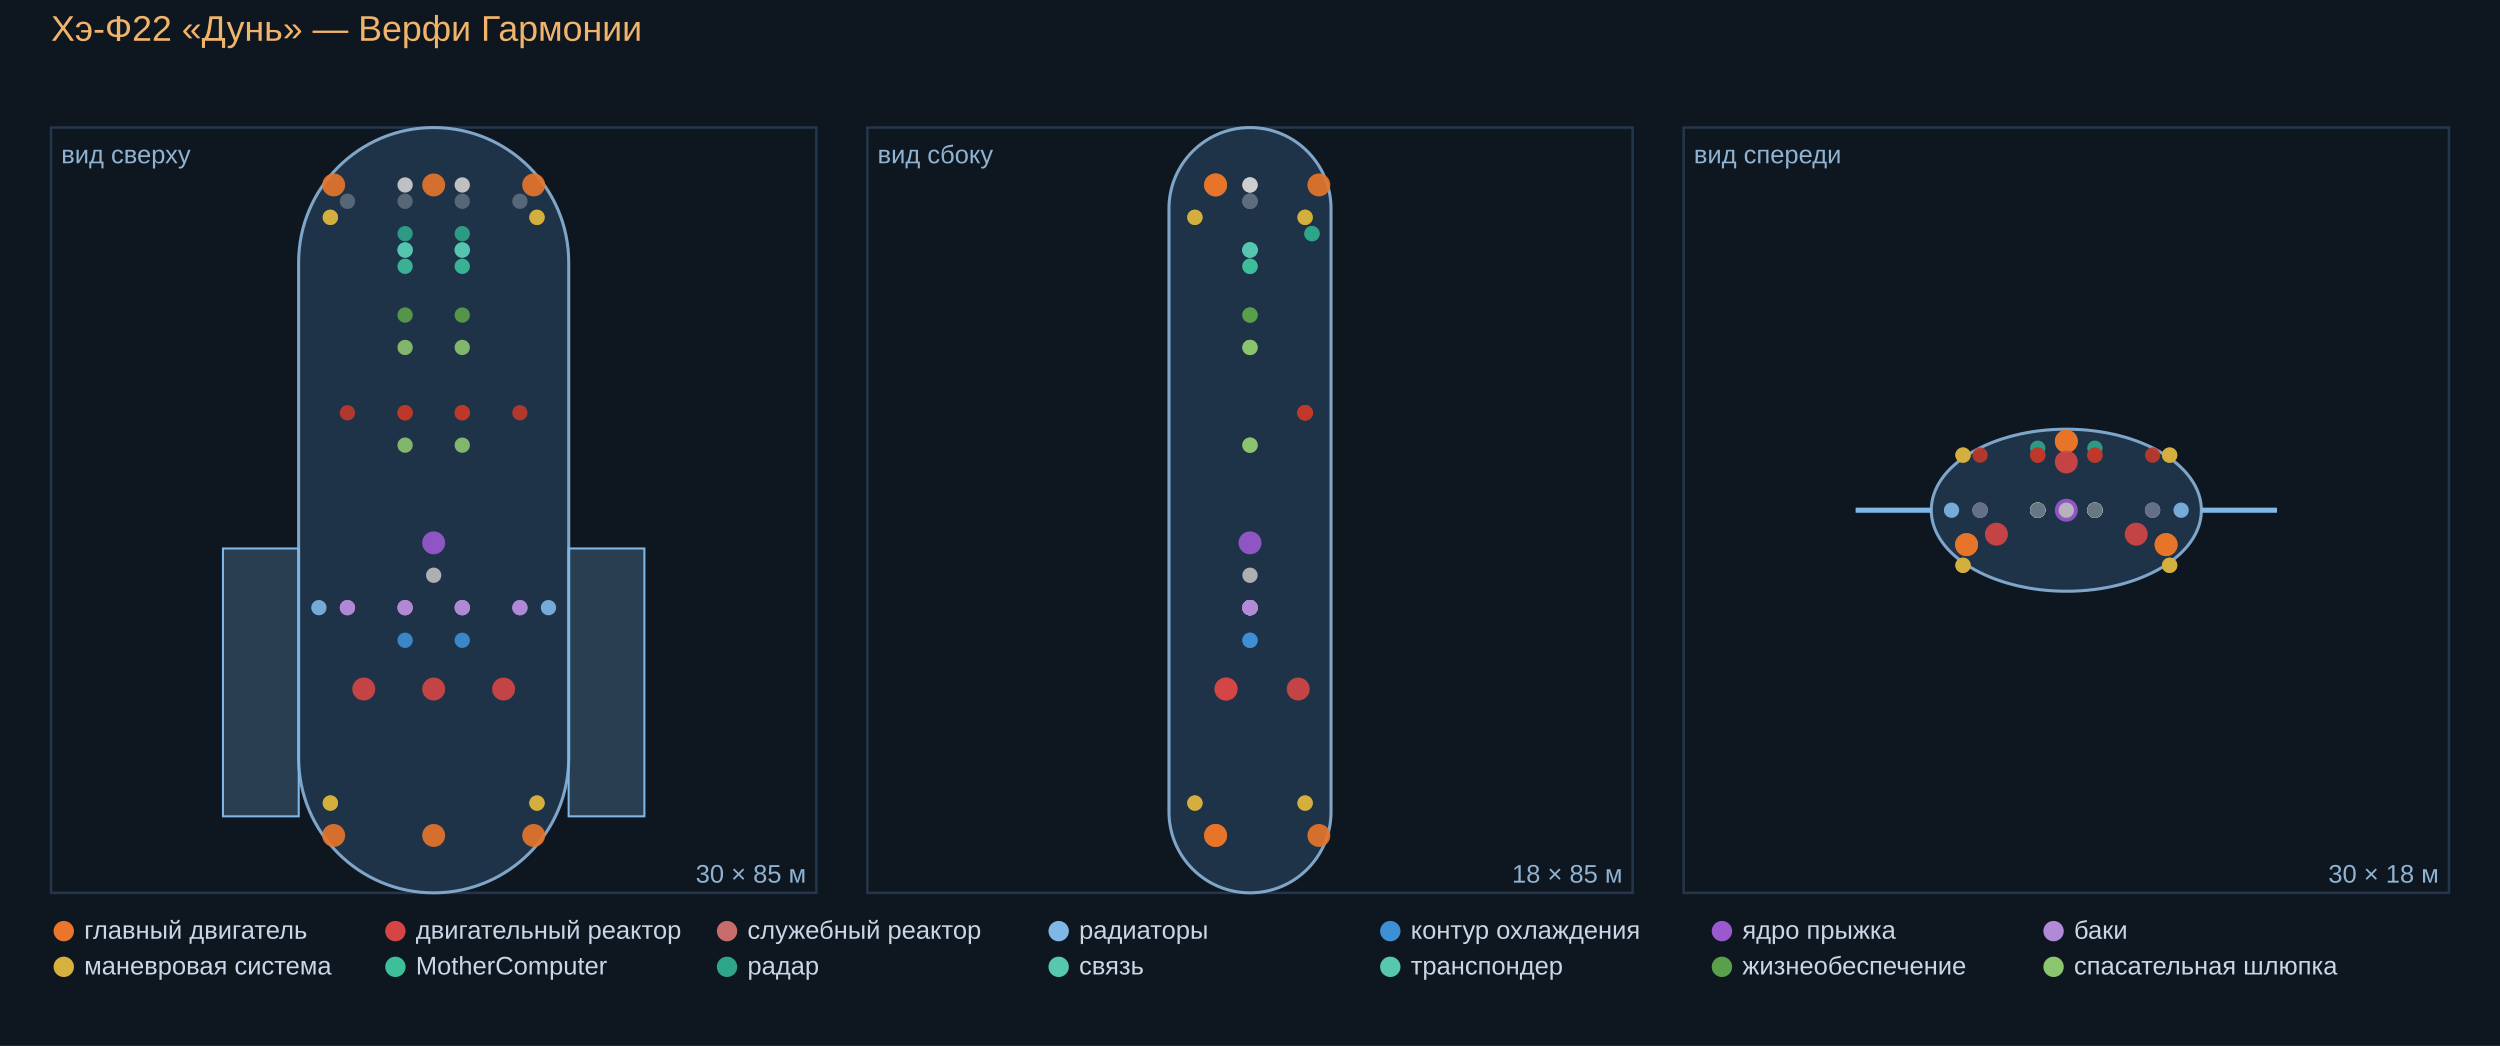
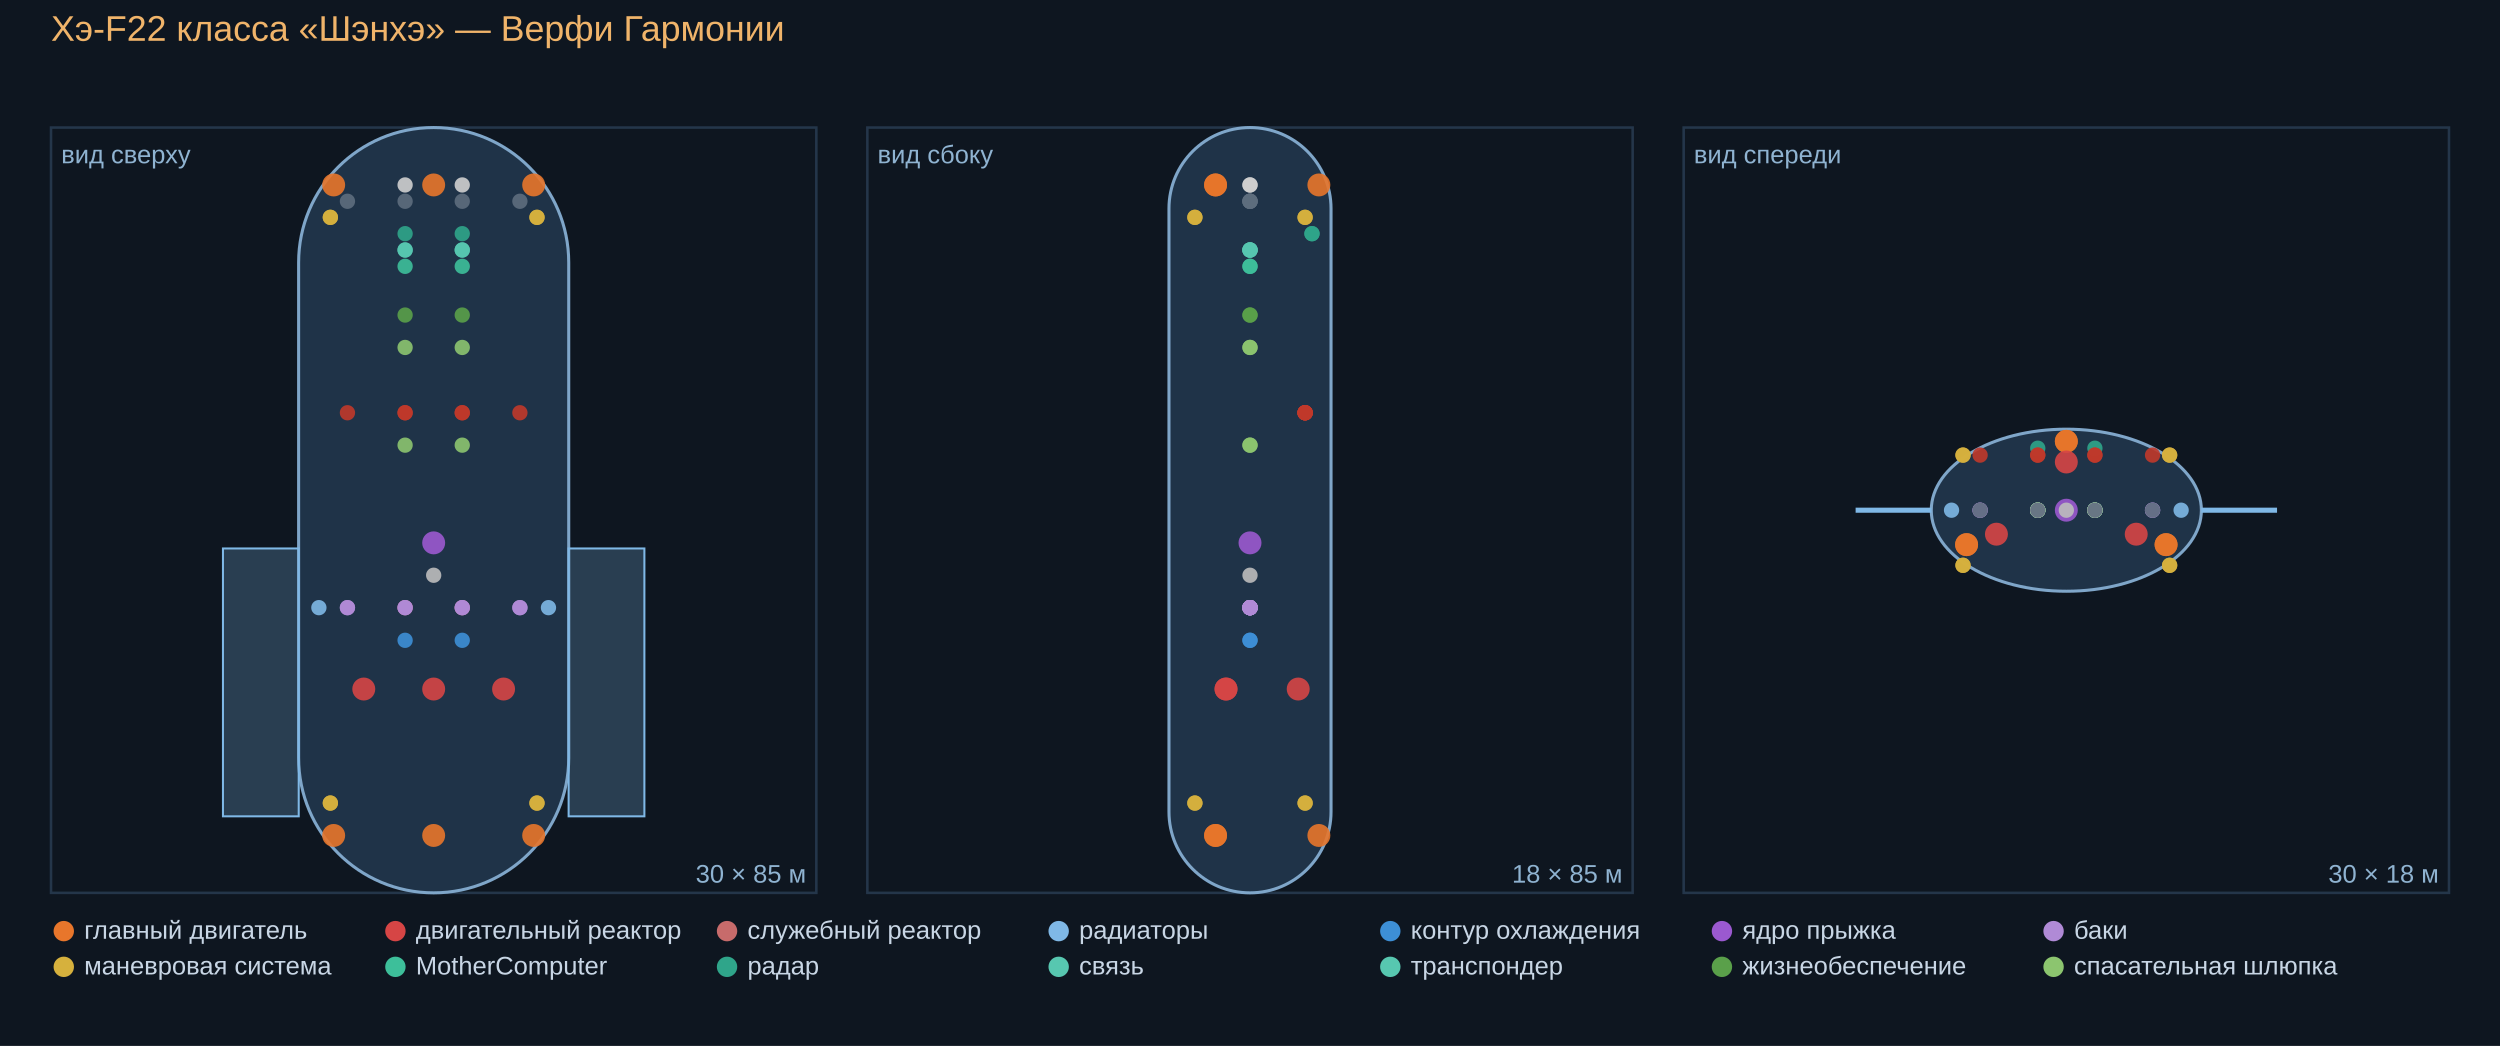
<svg xmlns="http://www.w3.org/2000/svg" viewBox="0 0 980 410" font-family="Segoe UI, Arial, sans-serif" font-size="10">
  <rect width="100%" height="100%" fill="#0e1620" />
-   <text x="20" y="16" fill="#f0b46a" font-size="14">Хэ-Ф22 «Дунь» — Верфи Гармонии</text>
+   <text x="20" y="16" fill="#f0b46a" font-size="14">Хэ-F22 класса «Шэнхэ» — Верфи Гармонии</text>
  <rect x="20.0" y="50" width="300.0" height="300.0" fill="none" stroke="#24364a" />
  <text x="24.0" y="64" fill="#8fb3d1">вид сверху</text>
  <g fill="#1f3348" stroke="#7fa6c9" stroke-width="1.2">
    <rect x="117.059" y="50.0" width="105.882" height="300.0" rx="52.941" />
  </g>
  <rect x="87.4" y="215.0" width="29.7" height="105.0" fill="#7fb8e6" fill-opacity="0.25" stroke="#7fb8e6" stroke-width="0.8" />
  <rect x="222.9" y="215.0" width="29.7" height="105.0" fill="#7fb8e6" fill-opacity="0.25" stroke="#7fb8e6" stroke-width="0.8" />
  <text x="316.0" y="346.0" fill="#8fb3d1" text-anchor="end">30 × 85 м</text>
  <circle cx="170.0" cy="327.5" r="4.5" fill="#e8762b" fill-opacity="0.9" />
  <circle cx="130.8" cy="327.5" r="4.5" fill="#e8762b" fill-opacity="0.9" />
  <circle cx="209.2" cy="327.5" r="4.5" fill="#e8762b" fill-opacity="0.9" />
  <circle cx="170.0" cy="72.5" r="4.5" fill="#e8762b" fill-opacity="0.9" />
  <circle cx="130.8" cy="72.5" r="4.5" fill="#e8762b" fill-opacity="0.9" />
  <circle cx="209.2" cy="72.5" r="4.5" fill="#e8762b" fill-opacity="0.9" />
  <circle cx="170.0" cy="270.1" r="4.5" fill="#d64545" fill-opacity="0.9" />
  <circle cx="142.6" cy="270.1" r="4.5" fill="#d64545" fill-opacity="0.9" />
  <circle cx="197.4" cy="270.1" r="4.5" fill="#d64545" fill-opacity="0.9" />
  <circle cx="158.8" cy="238.2" r="3" fill="#c76b6b" fill-opacity="0.9" />
  <circle cx="181.2" cy="238.2" r="3" fill="#c76b6b" fill-opacity="0.9" />
  <circle cx="125.0" cy="238.2" r="3" fill="#7fb8e6" fill-opacity="0.9" />
  <circle cx="215.0" cy="238.2" r="3" fill="#7fb8e6" fill-opacity="0.9" />
  <circle cx="158.8" cy="251.0" r="3" fill="#3d8fd6" fill-opacity="0.9" />
  <circle cx="181.2" cy="251.0" r="3" fill="#3d8fd6" fill-opacity="0.9" />
  <circle cx="170.0" cy="212.8" r="4.5" fill="#9b59d0" fill-opacity="0.9" />
  <circle cx="136.2" cy="238.2" r="3" fill="#b08ad6" fill-opacity="0.9" />
  <circle cx="158.8" cy="238.2" r="3" fill="#b08ad6" fill-opacity="0.9" />
  <circle cx="181.2" cy="238.2" r="3" fill="#b08ad6" fill-opacity="0.9" />
  <circle cx="203.8" cy="238.2" r="3" fill="#b08ad6" fill-opacity="0.9" />
  <circle cx="136.2" cy="238.2" r="3" fill="#b08ad6" fill-opacity="0.9" />
  <circle cx="158.8" cy="238.2" r="3" fill="#b08ad6" fill-opacity="0.9" />
  <circle cx="181.2" cy="238.2" r="3" fill="#b08ad6" fill-opacity="0.9" />
  <circle cx="203.8" cy="238.2" r="3" fill="#b08ad6" fill-opacity="0.9" />
  <circle cx="129.5" cy="85.2" r="3" fill="#d6b13d" fill-opacity="0.9" />
  <circle cx="210.5" cy="85.2" r="3" fill="#d6b13d" fill-opacity="0.9" />
  <circle cx="129.5" cy="85.2" r="3" fill="#d6b13d" fill-opacity="0.9" />
  <circle cx="210.5" cy="85.2" r="3" fill="#d6b13d" fill-opacity="0.9" />
  <circle cx="129.5" cy="314.8" r="3" fill="#d6b13d" fill-opacity="0.9" />
  <circle cx="210.5" cy="314.8" r="3" fill="#d6b13d" fill-opacity="0.9" />
  <circle cx="129.5" cy="314.8" r="3" fill="#d6b13d" fill-opacity="0.9" />
  <circle cx="210.5" cy="314.8" r="3" fill="#d6b13d" fill-opacity="0.9" />
  <circle cx="158.8" cy="104.4" r="3" fill="#3dbf9a" fill-opacity="0.9" />
  <circle cx="181.2" cy="104.4" r="3" fill="#3dbf9a" fill-opacity="0.9" />
  <circle cx="158.8" cy="91.6" r="3" fill="#2fa58a" fill-opacity="0.9" />
  <circle cx="181.2" cy="91.6" r="3" fill="#2fa58a" fill-opacity="0.9" />
  <circle cx="158.8" cy="98.0" r="3" fill="#57c7b0" fill-opacity="0.9" />
  <circle cx="181.2" cy="98.0" r="3" fill="#57c7b0" fill-opacity="0.9" />
  <circle cx="158.8" cy="98.0" r="3" fill="#57c7b0" fill-opacity="0.9" />
  <circle cx="181.2" cy="98.0" r="3" fill="#57c7b0" fill-opacity="0.9" />
  <circle cx="158.8" cy="123.5" r="3" fill="#5aa04a" fill-opacity="0.9" />
  <circle cx="181.2" cy="123.5" r="3" fill="#5aa04a" fill-opacity="0.9" />
  <circle cx="158.8" cy="174.5" r="3" fill="#8cc56f" fill-opacity="0.9" />
  <circle cx="181.2" cy="174.5" r="3" fill="#8cc56f" fill-opacity="0.9" />
  <circle cx="158.8" cy="136.2" r="3" fill="#8cc56f" fill-opacity="0.9" />
  <circle cx="181.2" cy="136.2" r="3" fill="#8cc56f" fill-opacity="0.9" />
  <circle cx="170.0" cy="225.5" r="3" fill="#bdbdbd" fill-opacity="0.9" />
  <circle cx="158.8" cy="72.5" r="3" fill="#d0d0d0" fill-opacity="0.9" />
  <circle cx="181.2" cy="72.5" r="3" fill="#d0d0d0" fill-opacity="0.9" />
  <circle cx="158.8" cy="161.8" r="3" fill="#c0392b" fill-opacity="0.9" />
  <circle cx="181.2" cy="161.8" r="3" fill="#c0392b" fill-opacity="0.9" />
  <circle cx="136.2" cy="161.8" r="3" fill="#c0392b" fill-opacity="0.9" />
  <circle cx="158.8" cy="161.8" r="3" fill="#c0392b" fill-opacity="0.9" />
  <circle cx="181.2" cy="161.8" r="3" fill="#c0392b" fill-opacity="0.9" />
  <circle cx="203.8" cy="161.8" r="3" fill="#c0392b" fill-opacity="0.9" />
  <circle cx="136.2" cy="78.9" r="3" fill="#5d6d7e" fill-opacity="0.9" />
  <circle cx="158.8" cy="78.9" r="3" fill="#5d6d7e" fill-opacity="0.9" />
  <circle cx="181.2" cy="78.9" r="3" fill="#5d6d7e" fill-opacity="0.9" />
  <circle cx="203.8" cy="78.9" r="3" fill="#5d6d7e" fill-opacity="0.9" />
  <rect x="340.0" y="50" width="300.0" height="300.0" fill="none" stroke="#24364a" />
  <text x="344.0" y="64" fill="#8fb3d1">вид сбоку</text>
  <g fill="#1f3348" stroke="#7fa6c9" stroke-width="1.2">
    <rect x="458.235" y="50.0" width="63.529" height="300.0" rx="31.765" />
  </g>
  <text x="636.0" y="346.0" fill="#8fb3d1" text-anchor="end">18 × 85 м</text>
  <circle cx="517.0" cy="327.5" r="4.5" fill="#e8762b" fill-opacity="0.9" />
  <circle cx="476.5" cy="327.5" r="4.5" fill="#e8762b" fill-opacity="0.9" />
  <circle cx="476.5" cy="327.5" r="4.5" fill="#e8762b" fill-opacity="0.9" />
  <circle cx="517.0" cy="72.5" r="4.5" fill="#e8762b" fill-opacity="0.9" />
  <circle cx="476.5" cy="72.5" r="4.5" fill="#e8762b" fill-opacity="0.9" />
  <circle cx="476.5" cy="72.5" r="4.5" fill="#e8762b" fill-opacity="0.9" />
  <circle cx="508.9" cy="270.1" r="4.5" fill="#d64545" fill-opacity="0.9" />
  <circle cx="480.6" cy="270.1" r="4.5" fill="#d64545" fill-opacity="0.9" />
  <circle cx="480.6" cy="270.1" r="4.5" fill="#d64545" fill-opacity="0.9" />
  <circle cx="490.0" cy="238.2" r="3" fill="#c76b6b" fill-opacity="0.9" />
  <circle cx="490.0" cy="238.2" r="3" fill="#c76b6b" fill-opacity="0.9" />
  <circle cx="490.0" cy="238.2" r="3" fill="#7fb8e6" fill-opacity="0.9" />
  <circle cx="490.0" cy="238.2" r="3" fill="#7fb8e6" fill-opacity="0.9" />
  <circle cx="490.0" cy="251.0" r="3" fill="#3d8fd6" fill-opacity="0.9" />
  <circle cx="490.0" cy="251.0" r="3" fill="#3d8fd6" fill-opacity="0.9" />
  <circle cx="490.0" cy="212.8" r="4.5" fill="#9b59d0" fill-opacity="0.9" />
  <circle cx="490.0" cy="238.2" r="3" fill="#b08ad6" fill-opacity="0.9" />
  <circle cx="490.0" cy="238.2" r="3" fill="#b08ad6" fill-opacity="0.9" />
  <circle cx="490.0" cy="238.2" r="3" fill="#b08ad6" fill-opacity="0.9" />
  <circle cx="490.0" cy="238.2" r="3" fill="#b08ad6" fill-opacity="0.9" />
  <circle cx="490.0" cy="238.2" r="3" fill="#b08ad6" fill-opacity="0.9" />
  <circle cx="490.0" cy="238.2" r="3" fill="#b08ad6" fill-opacity="0.9" />
  <circle cx="490.0" cy="238.2" r="3" fill="#b08ad6" fill-opacity="0.9" />
  <circle cx="490.0" cy="238.2" r="3" fill="#b08ad6" fill-opacity="0.9" />
  <circle cx="511.6" cy="85.2" r="3" fill="#d6b13d" fill-opacity="0.9" />
  <circle cx="511.6" cy="85.2" r="3" fill="#d6b13d" fill-opacity="0.9" />
  <circle cx="468.4" cy="85.2" r="3" fill="#d6b13d" fill-opacity="0.9" />
  <circle cx="468.4" cy="85.2" r="3" fill="#d6b13d" fill-opacity="0.9" />
  <circle cx="511.6" cy="314.8" r="3" fill="#d6b13d" fill-opacity="0.9" />
  <circle cx="511.6" cy="314.8" r="3" fill="#d6b13d" fill-opacity="0.9" />
  <circle cx="468.4" cy="314.8" r="3" fill="#d6b13d" fill-opacity="0.9" />
  <circle cx="468.4" cy="314.8" r="3" fill="#d6b13d" fill-opacity="0.9" />
  <circle cx="490.0" cy="104.4" r="3" fill="#3dbf9a" fill-opacity="0.9" />
  <circle cx="490.0" cy="104.4" r="3" fill="#3dbf9a" fill-opacity="0.9" />
  <circle cx="514.3" cy="91.6" r="3" fill="#2fa58a" fill-opacity="0.9" />
  <circle cx="514.3" cy="91.6" r="3" fill="#2fa58a" fill-opacity="0.9" />
  <circle cx="490.0" cy="98.0" r="3" fill="#57c7b0" fill-opacity="0.9" />
  <circle cx="490.0" cy="98.0" r="3" fill="#57c7b0" fill-opacity="0.9" />
  <circle cx="490.0" cy="98.0" r="3" fill="#57c7b0" fill-opacity="0.9" />
  <circle cx="490.0" cy="98.0" r="3" fill="#57c7b0" fill-opacity="0.9" />
  <circle cx="490.0" cy="123.5" r="3" fill="#5aa04a" fill-opacity="0.9" />
  <circle cx="490.0" cy="123.5" r="3" fill="#5aa04a" fill-opacity="0.9" />
  <circle cx="490.0" cy="174.5" r="3" fill="#8cc56f" fill-opacity="0.9" />
  <circle cx="490.0" cy="174.5" r="3" fill="#8cc56f" fill-opacity="0.9" />
  <circle cx="490.0" cy="136.2" r="3" fill="#8cc56f" fill-opacity="0.9" />
  <circle cx="490.0" cy="136.2" r="3" fill="#8cc56f" fill-opacity="0.9" />
  <circle cx="490.0" cy="225.5" r="3" fill="#bdbdbd" fill-opacity="0.9" />
  <circle cx="490.0" cy="72.5" r="3" fill="#d0d0d0" fill-opacity="0.9" />
  <circle cx="490.0" cy="72.5" r="3" fill="#d0d0d0" fill-opacity="0.9" />
  <circle cx="511.6" cy="161.8" r="3" fill="#c0392b" fill-opacity="0.9" />
  <circle cx="511.6" cy="161.8" r="3" fill="#c0392b" fill-opacity="0.9" />
  <circle cx="511.6" cy="161.8" r="3" fill="#c0392b" fill-opacity="0.9" />
  <circle cx="511.6" cy="161.8" r="3" fill="#c0392b" fill-opacity="0.9" />
  <circle cx="511.6" cy="161.8" r="3" fill="#c0392b" fill-opacity="0.9" />
  <circle cx="511.6" cy="161.8" r="3" fill="#c0392b" fill-opacity="0.9" />
  <circle cx="490.0" cy="78.9" r="3" fill="#5d6d7e" fill-opacity="0.9" />
  <circle cx="490.0" cy="78.9" r="3" fill="#5d6d7e" fill-opacity="0.9" />
  <circle cx="490.0" cy="78.9" r="3" fill="#5d6d7e" fill-opacity="0.9" />
  <circle cx="490.0" cy="78.9" r="3" fill="#5d6d7e" fill-opacity="0.9" />
  <rect x="660.0" y="50" width="300.0" height="300.0" fill="none" stroke="#24364a" />
  <text x="664.0" y="64" fill="#8fb3d1">вид спереди</text>
  <g fill="#1f3348" stroke="#7fa6c9" stroke-width="1.2">
    <ellipse cx="810.0" cy="200.0" rx="52.941" ry="31.765" />
  </g>
  <line x1="727.4" y1="200.0" x2="757.1" y2="200.0" stroke="#7fb8e6" stroke-width="2" />
  <line x1="862.9" y1="200.0" x2="892.6" y2="200.0" stroke="#7fb8e6" stroke-width="2" />
  <text x="956.0" y="346.0" fill="#8fb3d1" text-anchor="end">30 × 18 м</text>
  <circle cx="810.0" cy="173.0" r="4.5" fill="#e8762b" fill-opacity="0.9" />
  <circle cx="770.9" cy="213.5" r="4.5" fill="#e8762b" fill-opacity="0.9" />
  <circle cx="849.1" cy="213.5" r="4.5" fill="#e8762b" fill-opacity="0.9" />
  <circle cx="810.0" cy="173.0" r="4.5" fill="#e8762b" fill-opacity="0.9" />
  <circle cx="770.9" cy="213.5" r="4.5" fill="#e8762b" fill-opacity="0.9" />
  <circle cx="849.1" cy="213.5" r="4.5" fill="#e8762b" fill-opacity="0.9" />
  <circle cx="810.0" cy="181.1" r="4.5" fill="#d64545" fill-opacity="0.9" />
  <circle cx="782.6" cy="209.4" r="4.5" fill="#d64545" fill-opacity="0.9" />
  <circle cx="837.4" cy="209.4" r="4.5" fill="#d64545" fill-opacity="0.9" />
  <circle cx="798.8" cy="200.0" r="3" fill="#c76b6b" fill-opacity="0.9" />
  <circle cx="821.2" cy="200.0" r="3" fill="#c76b6b" fill-opacity="0.9" />
  <circle cx="765.0" cy="200.0" r="3" fill="#7fb8e6" fill-opacity="0.9" />
  <circle cx="855.0" cy="200.0" r="3" fill="#7fb8e6" fill-opacity="0.9" />
  <circle cx="798.8" cy="200.0" r="3" fill="#3d8fd6" fill-opacity="0.9" />
  <circle cx="821.2" cy="200.0" r="3" fill="#3d8fd6" fill-opacity="0.9" />
  <circle cx="810.0" cy="200.0" r="4.5" fill="#9b59d0" fill-opacity="0.9" />
  <circle cx="776.2" cy="200.0" r="3" fill="#b08ad6" fill-opacity="0.9" />
  <circle cx="798.8" cy="200.0" r="3" fill="#b08ad6" fill-opacity="0.9" />
  <circle cx="821.2" cy="200.0" r="3" fill="#b08ad6" fill-opacity="0.9" />
  <circle cx="843.8" cy="200.0" r="3" fill="#b08ad6" fill-opacity="0.9" />
  <circle cx="776.2" cy="200.0" r="3" fill="#b08ad6" fill-opacity="0.9" />
  <circle cx="798.8" cy="200.0" r="3" fill="#b08ad6" fill-opacity="0.9" />
  <circle cx="821.2" cy="200.0" r="3" fill="#b08ad6" fill-opacity="0.9" />
  <circle cx="843.8" cy="200.0" r="3" fill="#b08ad6" fill-opacity="0.9" />
  <circle cx="769.5" cy="178.4" r="3" fill="#d6b13d" fill-opacity="0.9" />
  <circle cx="850.5" cy="178.4" r="3" fill="#d6b13d" fill-opacity="0.9" />
  <circle cx="769.5" cy="221.6" r="3" fill="#d6b13d" fill-opacity="0.9" />
  <circle cx="850.5" cy="221.6" r="3" fill="#d6b13d" fill-opacity="0.9" />
  <circle cx="769.5" cy="178.4" r="3" fill="#d6b13d" fill-opacity="0.9" />
  <circle cx="850.5" cy="178.4" r="3" fill="#d6b13d" fill-opacity="0.9" />
  <circle cx="769.5" cy="221.6" r="3" fill="#d6b13d" fill-opacity="0.9" />
  <circle cx="850.5" cy="221.6" r="3" fill="#d6b13d" fill-opacity="0.9" />
  <circle cx="798.8" cy="200.0" r="3" fill="#3dbf9a" fill-opacity="0.9" />
  <circle cx="821.2" cy="200.0" r="3" fill="#3dbf9a" fill-opacity="0.9" />
  <circle cx="798.8" cy="175.7" r="3" fill="#2fa58a" fill-opacity="0.9" />
  <circle cx="821.2" cy="175.7" r="3" fill="#2fa58a" fill-opacity="0.9" />
  <circle cx="798.8" cy="200.0" r="3" fill="#57c7b0" fill-opacity="0.9" />
  <circle cx="821.2" cy="200.0" r="3" fill="#57c7b0" fill-opacity="0.9" />
  <circle cx="798.8" cy="200.0" r="3" fill="#57c7b0" fill-opacity="0.9" />
  <circle cx="821.2" cy="200.0" r="3" fill="#57c7b0" fill-opacity="0.9" />
  <circle cx="798.8" cy="200.0" r="3" fill="#5aa04a" fill-opacity="0.9" />
  <circle cx="821.2" cy="200.0" r="3" fill="#5aa04a" fill-opacity="0.9" />
  <circle cx="798.8" cy="200.0" r="3" fill="#8cc56f" fill-opacity="0.9" />
  <circle cx="821.2" cy="200.0" r="3" fill="#8cc56f" fill-opacity="0.9" />
  <circle cx="798.8" cy="200.0" r="3" fill="#8cc56f" fill-opacity="0.9" />
  <circle cx="821.2" cy="200.0" r="3" fill="#8cc56f" fill-opacity="0.9" />
  <circle cx="810.0" cy="200.0" r="3" fill="#bdbdbd" fill-opacity="0.9" />
  <circle cx="798.8" cy="200.0" r="3" fill="#d0d0d0" fill-opacity="0.9" />
  <circle cx="821.2" cy="200.0" r="3" fill="#d0d0d0" fill-opacity="0.9" />
  <circle cx="798.8" cy="178.4" r="3" fill="#c0392b" fill-opacity="0.9" />
  <circle cx="821.2" cy="178.4" r="3" fill="#c0392b" fill-opacity="0.9" />
  <circle cx="776.2" cy="178.4" r="3" fill="#c0392b" fill-opacity="0.9" />
  <circle cx="798.8" cy="178.4" r="3" fill="#c0392b" fill-opacity="0.9" />
  <circle cx="821.2" cy="178.4" r="3" fill="#c0392b" fill-opacity="0.9" />
  <circle cx="843.8" cy="178.4" r="3" fill="#c0392b" fill-opacity="0.9" />
  <circle cx="776.2" cy="200.0" r="3" fill="#5d6d7e" fill-opacity="0.9" />
  <circle cx="798.8" cy="200.0" r="3" fill="#5d6d7e" fill-opacity="0.9" />
  <circle cx="821.2" cy="200.0" r="3" fill="#5d6d7e" fill-opacity="0.9" />
  <circle cx="843.8" cy="200.0" r="3" fill="#5d6d7e" fill-opacity="0.9" />
  <circle cx="25" cy="365.0" r="4" fill="#e8762b" />
  <text x="33" y="368.0" fill="#c8d6e5">главный двигатель</text>
  <circle cx="155" cy="365.0" r="4" fill="#d64545" />
  <text x="163" y="368.0" fill="#c8d6e5">двигательный реактор</text>
  <circle cx="285" cy="365.0" r="4" fill="#c76b6b" />
  <text x="293" y="368.0" fill="#c8d6e5">служебный реактор</text>
  <circle cx="415" cy="365.0" r="4" fill="#7fb8e6" />
  <text x="423" y="368.0" fill="#c8d6e5">радиаторы</text>
  <circle cx="545" cy="365.0" r="4" fill="#3d8fd6" />
  <text x="553" y="368.0" fill="#c8d6e5">контур охлаждения</text>
  <circle cx="675" cy="365.0" r="4" fill="#9b59d0" />
  <text x="683" y="368.0" fill="#c8d6e5">ядро прыжка</text>
  <circle cx="805" cy="365.0" r="4" fill="#b08ad6" />
  <text x="813" y="368.0" fill="#c8d6e5">баки</text>
  <circle cx="25" cy="379.0" r="4" fill="#d6b13d" />
  <text x="33" y="382.0" fill="#c8d6e5">маневровая система</text>
  <circle cx="155" cy="379.0" r="4" fill="#3dbf9a" />
  <text x="163" y="382.0" fill="#c8d6e5">MotherComputer</text>
  <circle cx="285" cy="379.0" r="4" fill="#2fa58a" />
  <text x="293" y="382.0" fill="#c8d6e5">радар</text>
  <circle cx="415" cy="379.0" r="4" fill="#57c7b0" />
  <text x="423" y="382.0" fill="#c8d6e5">связь</text>
  <circle cx="545" cy="379.0" r="4" fill="#57c7b0" />
  <text x="553" y="382.0" fill="#c8d6e5">транспондер</text>
  <circle cx="675" cy="379.0" r="4" fill="#5aa04a" />
  <text x="683" y="382.0" fill="#c8d6e5">жизнеобеспечение</text>
  <circle cx="805" cy="379.0" r="4" fill="#8cc56f" />
  <text x="813" y="382.0" fill="#c8d6e5">спасательная шлюпка</text>
</svg>
